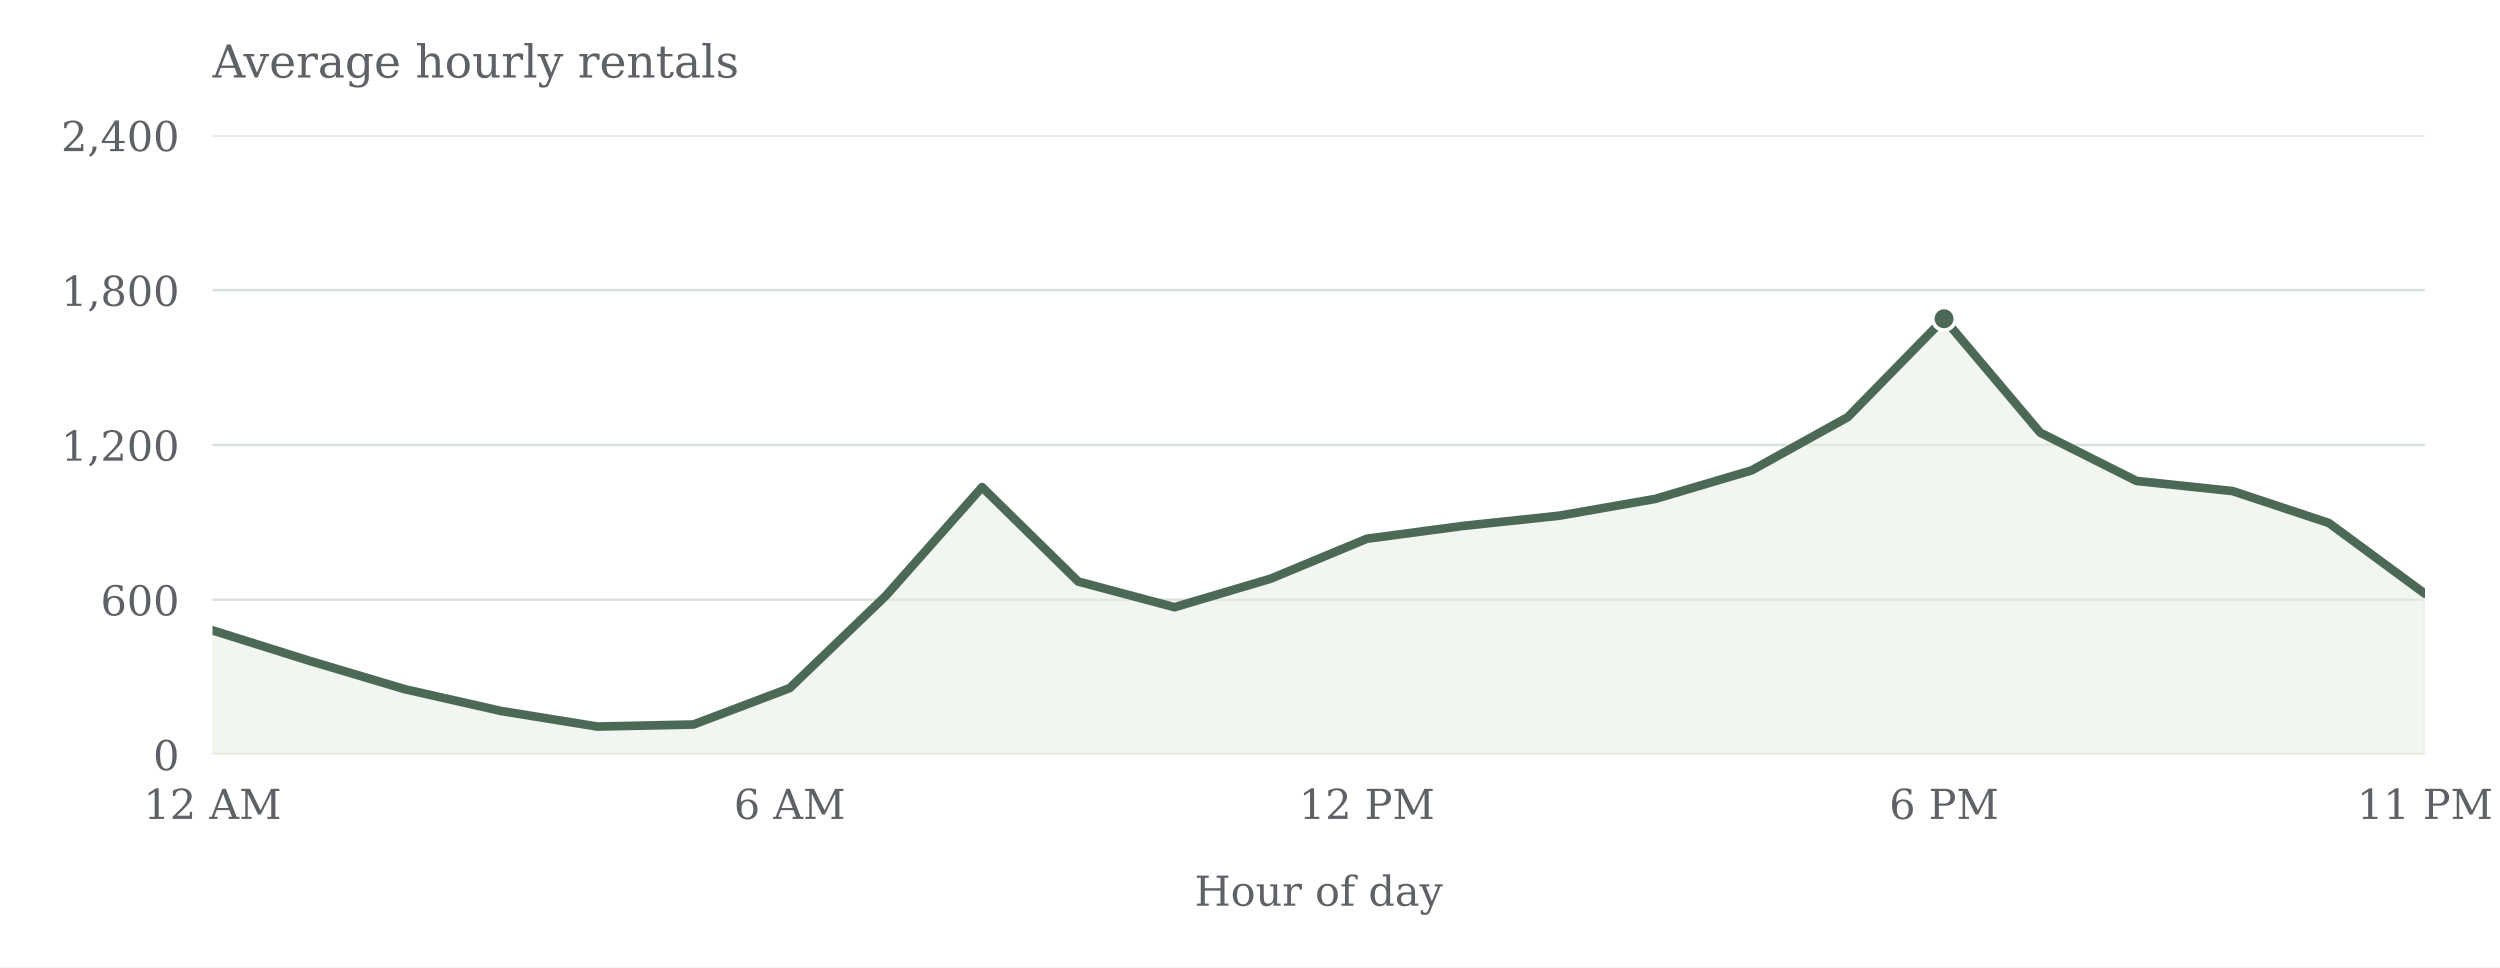
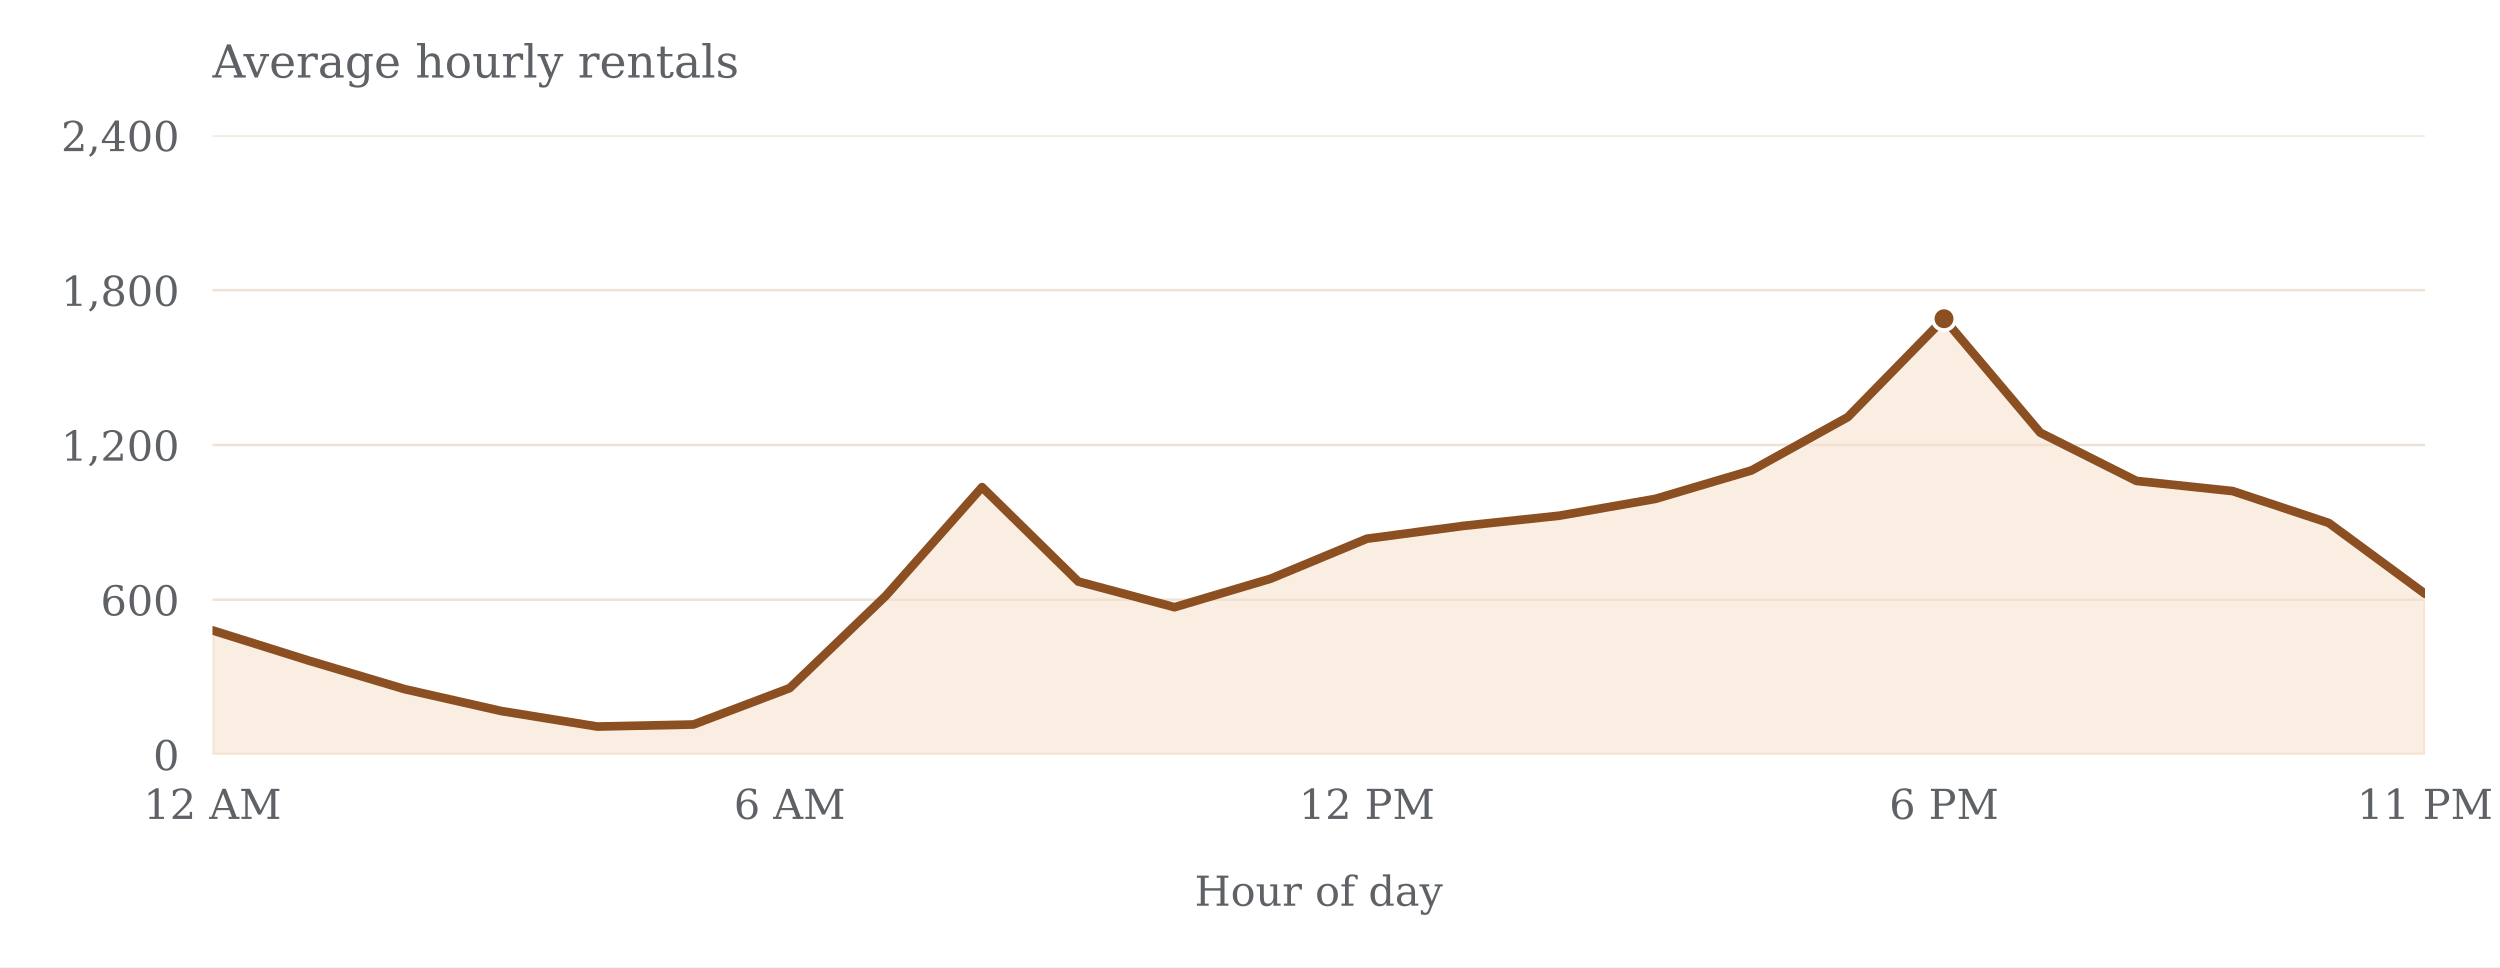
<svg xmlns="http://www.w3.org/2000/svg" xmlns:xlink="http://www.w3.org/1999/xlink" width="604.8pt" height="234pt" viewBox="0 0 604.8 234" version="1.1">
  <defs>
    <style type="text/css">*{stroke-linejoin: round; stroke-linecap: butt}</style>
  </defs>
  <g id="figure_1">
    <g id="patch_1">
      <path d="M 0 234  L 604.8 234  L 604.8 0  L 0 0  z " style="fill: #ffffff" />
    </g>
    <g id="axes_1">
      <g id="patch_2">
        <path d="M 51.408 182.52  L 586.656 182.52  L 586.656 32.76  L 51.408 32.76  z " style="fill: #ffffff" />
      </g>
      <g id="matplotlib.axis_1">
        <g id="xtick_1">
          <g id="line2d_1" />
          <g id="text_1">
            <text style="font-size: 10px; font-family: 'DejaVu Serif'; text-anchor: middle; fill: #5e6266" x="51.408" y="198.118" transform="rotate(-0 51.408 198.1177)">12 AM</text>
          </g>
        </g>
        <g id="xtick_2">
          <g id="line2d_2" />
          <g id="text_2">
            <text style="font-size: 10px; font-family: 'DejaVu Serif'; text-anchor: middle; fill: #5e6266" x="191.038" y="198.118" transform="rotate(-0 191.0379 198.1177)">6 AM</text>
          </g>
        </g>
        <g id="xtick_3">
          <g id="line2d_3" />
          <g id="text_3">
            <text style="font-size: 10px; font-family: 'DejaVu Serif'; text-anchor: middle; fill: #5e6266" x="330.668" y="198.118" transform="rotate(-0 330.6678 198.1177)">12 PM</text>
          </g>
        </g>
        <g id="xtick_4">
          <g id="line2d_4" />
          <g id="text_4">
            <text style="font-size: 10px; font-family: 'DejaVu Serif'; text-anchor: middle; fill: #5e6266" x="470.298" y="198.118" transform="rotate(-0 470.2977 198.1177)">6 PM</text>
          </g>
        </g>
        <g id="xtick_5">
          <g id="line2d_5" />
          <g id="text_5">
            <text style="font-size: 10px; font-family: 'DejaVu Serif'; text-anchor: middle; fill: #5e6266" x="586.656" y="198.118" transform="rotate(-0 586.656 198.1177)">11 PM</text>
          </g>
        </g>
        <g id="text_6">
          <text style="font-size: 10px; font-family: 'DejaVu Serif'; text-anchor: middle; fill: #5e6266" x="319.032" y="219.118" transform="rotate(-0 319.032 219.1184)">Hour of day</text>
        </g>
      </g>
      <g id="matplotlib.axis_2">
        <g id="ytick_1">
          <g id="line2d_6">
-             <path d="M 51.408 182.52  L 586.656 182.52  " clip-path="url(#pf0c6d33564)" style="fill: none; stroke: #d9e2d8; stroke-width: 0.6; stroke-linecap: square" />
+             <path d="M 51.408 182.52  L 586.656 182.52  " clip-path="url(#pf0c6d33564)" style="fill: none; stroke: #ede2d7; stroke-width: 0.6; stroke-linecap: square" />
          </g>
          <g id="line2d_7" />
          <g id="text_7">
            <text style="font-size: 10px; font-family: 'DejaVu Serif'; text-anchor: end; fill: #5e6266" x="43.408" y="186.319" transform="rotate(-0 43.408 186.3188)">0</text>
          </g>
        </g>
        <g id="ytick_2">
          <g id="line2d_8">
-             <path d="M 51.408 145.08  L 586.656 145.08  " clip-path="url(#pf0c6d33564)" style="fill: none; stroke: #d9e2d8; stroke-width: 0.6; stroke-linecap: square" />
+             <path d="M 51.408 145.08  L 586.656 145.08  " clip-path="url(#pf0c6d33564)" style="fill: none; stroke: #ede2d7; stroke-width: 0.6; stroke-linecap: square" />
          </g>
          <g id="line2d_9" />
          <g id="text_8">
            <text style="font-size: 10px; font-family: 'DejaVu Serif'; text-anchor: end; fill: #5e6266" x="43.408" y="148.879" transform="rotate(-0 43.408 148.8788)">600</text>
          </g>
        </g>
        <g id="ytick_3">
          <g id="line2d_10">
-             <path d="M 51.408 107.64  L 586.656 107.64  " clip-path="url(#pf0c6d33564)" style="fill: none; stroke: #d9e2d8; stroke-width: 0.6; stroke-linecap: square" />
+             <path d="M 51.408 107.64  L 586.656 107.64  " clip-path="url(#pf0c6d33564)" style="fill: none; stroke: #ede2d7; stroke-width: 0.6; stroke-linecap: square" />
          </g>
          <g id="line2d_11" />
          <g id="text_9">
            <text style="font-size: 10px; font-family: 'DejaVu Serif'; text-anchor: end; fill: #5e6266" x="43.408" y="111.439" transform="rotate(-0 43.408 111.4388)">1,200</text>
          </g>
        </g>
        <g id="ytick_4">
          <g id="line2d_12">
-             <path d="M 51.408 70.2  L 586.656 70.2  " clip-path="url(#pf0c6d33564)" style="fill: none; stroke: #d9e2d8; stroke-width: 0.6; stroke-linecap: square" />
+             <path d="M 51.408 70.2  L 586.656 70.2  " clip-path="url(#pf0c6d33564)" style="fill: none; stroke: #ede2d7; stroke-width: 0.6; stroke-linecap: square" />
          </g>
          <g id="line2d_13" />
          <g id="text_10">
            <text style="font-size: 10px; font-family: 'DejaVu Serif'; text-anchor: end; fill: #5e6266" x="43.408" y="73.999" transform="rotate(-0 43.408 73.99883)">1,800</text>
          </g>
        </g>
        <g id="ytick_5">
          <g id="line2d_14">
-             <path d="M 51.408 32.76  L 586.656 32.76  " clip-path="url(#pf0c6d33564)" style="fill: none; stroke: #d9e2d8; stroke-width: 0.6; stroke-linecap: square" />
+             <path d="M 51.408 32.76  L 586.656 32.76  " clip-path="url(#pf0c6d33564)" style="fill: none; stroke: #ede2d7; stroke-width: 0.6; stroke-linecap: square" />
          </g>
          <g id="line2d_15" />
          <g id="text_11">
            <text style="font-size: 10px; font-family: 'DejaVu Serif'; text-anchor: end; fill: #5e6266" x="43.408" y="36.559" transform="rotate(-0 43.408 36.55883)">2,400</text>
          </g>
        </g>
      </g>
      <g id="FillBetweenPolyCollection_1">
        <defs>
-           <path id="me04a9b1ed2" d="M 51.408 -51.48  L 51.408 -81.5  L 74.68 -74.19  L 97.951 -67.265  L 121.223 -61.993  L 144.495 -58.233  L 167.766 -58.729  L 191.038 -67.531  L 214.31 -89.874  L 237.581 -116.15  L 260.853 -93.312  L 284.125 -87.103  L 307.396 -94.004  L 330.668 -103.67  L 353.939 -106.772  L 377.211 -109.242  L 400.483 -113.317  L 423.754 -120.211  L 447.026 -133.098  L 470.298 -156.893  L 493.569 -129.337  L 516.841 -117.656  L 540.113 -115.198  L 563.384 -107.479  L 586.656 -90.352  L 586.656 -51.48  L 586.656 -51.48  L 563.384 -51.48  L 540.113 -51.48  L 516.841 -51.48  L 493.569 -51.48  L 470.298 -51.48  L 447.026 -51.48  L 423.754 -51.48  L 400.483 -51.48  L 377.211 -51.48  L 353.939 -51.48  L 330.668 -51.48  L 307.396 -51.48  L 284.125 -51.48  L 260.853 -51.48  L 237.581 -51.48  L 214.31 -51.48  L 191.038 -51.48  L 167.766 -51.48  L 144.495 -51.48  L 121.223 -51.48  L 97.951 -51.48  L 74.68 -51.48  L 51.408 -51.48  z " style="stroke: #e7eee4; stroke-opacity: 0.55" />
+           <path id="me04a9b1ed2" d="M 51.408 -51.48  L 51.408 -81.5  L 74.68 -74.19  L 97.951 -67.265  L 121.223 -61.993  L 144.495 -58.233  L 167.766 -58.729  L 191.038 -67.531  L 214.31 -89.874  L 237.581 -116.15  L 260.853 -93.312  L 284.125 -87.103  L 307.396 -94.004  L 330.668 -103.67  L 353.939 -106.772  L 377.211 -109.242  L 400.483 -113.317  L 423.754 -120.211  L 447.026 -133.098  L 470.298 -156.893  L 493.569 -129.337  L 516.841 -117.656  L 540.113 -115.198  L 563.384 -107.479  L 586.656 -90.352  L 586.656 -51.48  L 586.656 -51.48  L 563.384 -51.48  L 540.113 -51.48  L 516.841 -51.48  L 493.569 -51.48  L 470.298 -51.48  L 447.026 -51.48  L 423.754 -51.48  L 400.483 -51.48  L 377.211 -51.48  L 353.939 -51.48  L 330.668 -51.48  L 307.396 -51.48  L 284.125 -51.48  L 260.853 -51.48  L 237.581 -51.48  L 214.31 -51.48  L 191.038 -51.48  L 167.766 -51.48  L 144.495 -51.48  L 121.223 -51.48  L 97.951 -51.48  L 74.68 -51.48  L 51.408 -51.48  z " style="stroke: #f6dfca; stroke-opacity: 0.55" />
        </defs>
        <g clip-path="url(#pf0c6d33564)">
-           <use xlink:href="#me04a9b1ed2" x="0" y="234" style="fill: #e7eee4; fill-opacity: 0.55; stroke: #e7eee4; stroke-opacity: 0.55" />
+           <use xlink:href="#me04a9b1ed2" x="0" y="234" style="fill: #f6dfca; fill-opacity: 0.55; stroke: #f6dfca; stroke-opacity: 0.55" />
        </g>
      </g>
      <g id="line2d_16">
-         <path d="M 51.408 152.5  L 74.68 159.81  L 97.951 166.735  L 121.223 172.007  L 144.495 175.767  L 167.766 175.271  L 191.038 166.469  L 214.31 144.126  L 237.581 117.85  L 260.853 140.688  L 284.125 146.897  L 307.396 139.996  L 330.668 130.33  L 353.939 127.228  L 377.211 124.758  L 400.483 120.683  L 423.754 113.789  L 447.026 100.902  L 470.298 77.107  L 493.569 104.663  L 516.841 116.344  L 540.113 118.802  L 563.384 126.521  L 586.656 143.648  " clip-path="url(#pf0c6d33564)" style="fill: none; stroke: #4c6956; stroke-width: 2.1; stroke-linecap: round" />
+         <path d="M 51.408 152.5  L 74.68 159.81  L 97.951 166.735  L 121.223 172.007  L 144.495 175.767  L 167.766 175.271  L 191.038 166.469  L 214.31 144.126  L 237.581 117.85  L 260.853 140.688  L 284.125 146.897  L 307.396 139.996  L 330.668 130.33  L 353.939 127.228  L 377.211 124.758  L 400.483 120.683  L 423.754 113.789  L 447.026 100.902  L 470.298 77.107  L 493.569 104.663  L 516.841 116.344  L 540.113 118.802  L 563.384 126.521  L 586.656 143.648  " clip-path="url(#pf0c6d33564)" style="fill: none; stroke: #8b4f22; stroke-width: 2.1; stroke-linecap: round" />
      </g>
      <g id="text_12">
        <text style="font-size: 11px; font-family: 'DejaVu Serif'; text-anchor: start; fill: #5e6266" x="51.408" y="18.76" transform="rotate(-0 51.408 18.76)">Average hourly rentals</text>
      </g>
      <g id="PathCollection_1">
        <defs>
          <path id="m75cb5e5900" d="M 0 2.739  C 0.726 2.739 1.423 2.45 1.936 1.936  C 2.45 1.423 2.739 0.726 2.739 0  C 2.739 -0.726 2.45 -1.423 1.936 -1.936  C 1.423 -2.45 0.726 -2.739 0 -2.739  C -0.726 -2.739 -1.423 -2.45 -1.936 -1.936  C -2.45 -1.423 -2.739 -0.726 -2.739 0  C -2.739 0.726 -2.45 1.423 -1.936 1.936  C -1.423 2.45 -0.726 2.739 0 2.739  z " style="stroke: #ffffff; stroke-width: 0.9" />
        </defs>
        <g clip-path="url(#pf0c6d33564)">
-           <use xlink:href="#m75cb5e5900" x="470.298" y="77.107" style="fill: #4c6956; stroke: #ffffff; stroke-width: 0.9" />
+           <use xlink:href="#m75cb5e5900" x="470.298" y="77.107" style="fill: #8b4f22; stroke: #ffffff; stroke-width: 0.9" />
        </g>
      </g>
    </g>
  </g>
  <defs>
    <clipPath id="pf0c6d33564">
      <rect x="51.408" y="32.76" width="535.248" height="149.76" />
    </clipPath>
  </defs>
</svg>
